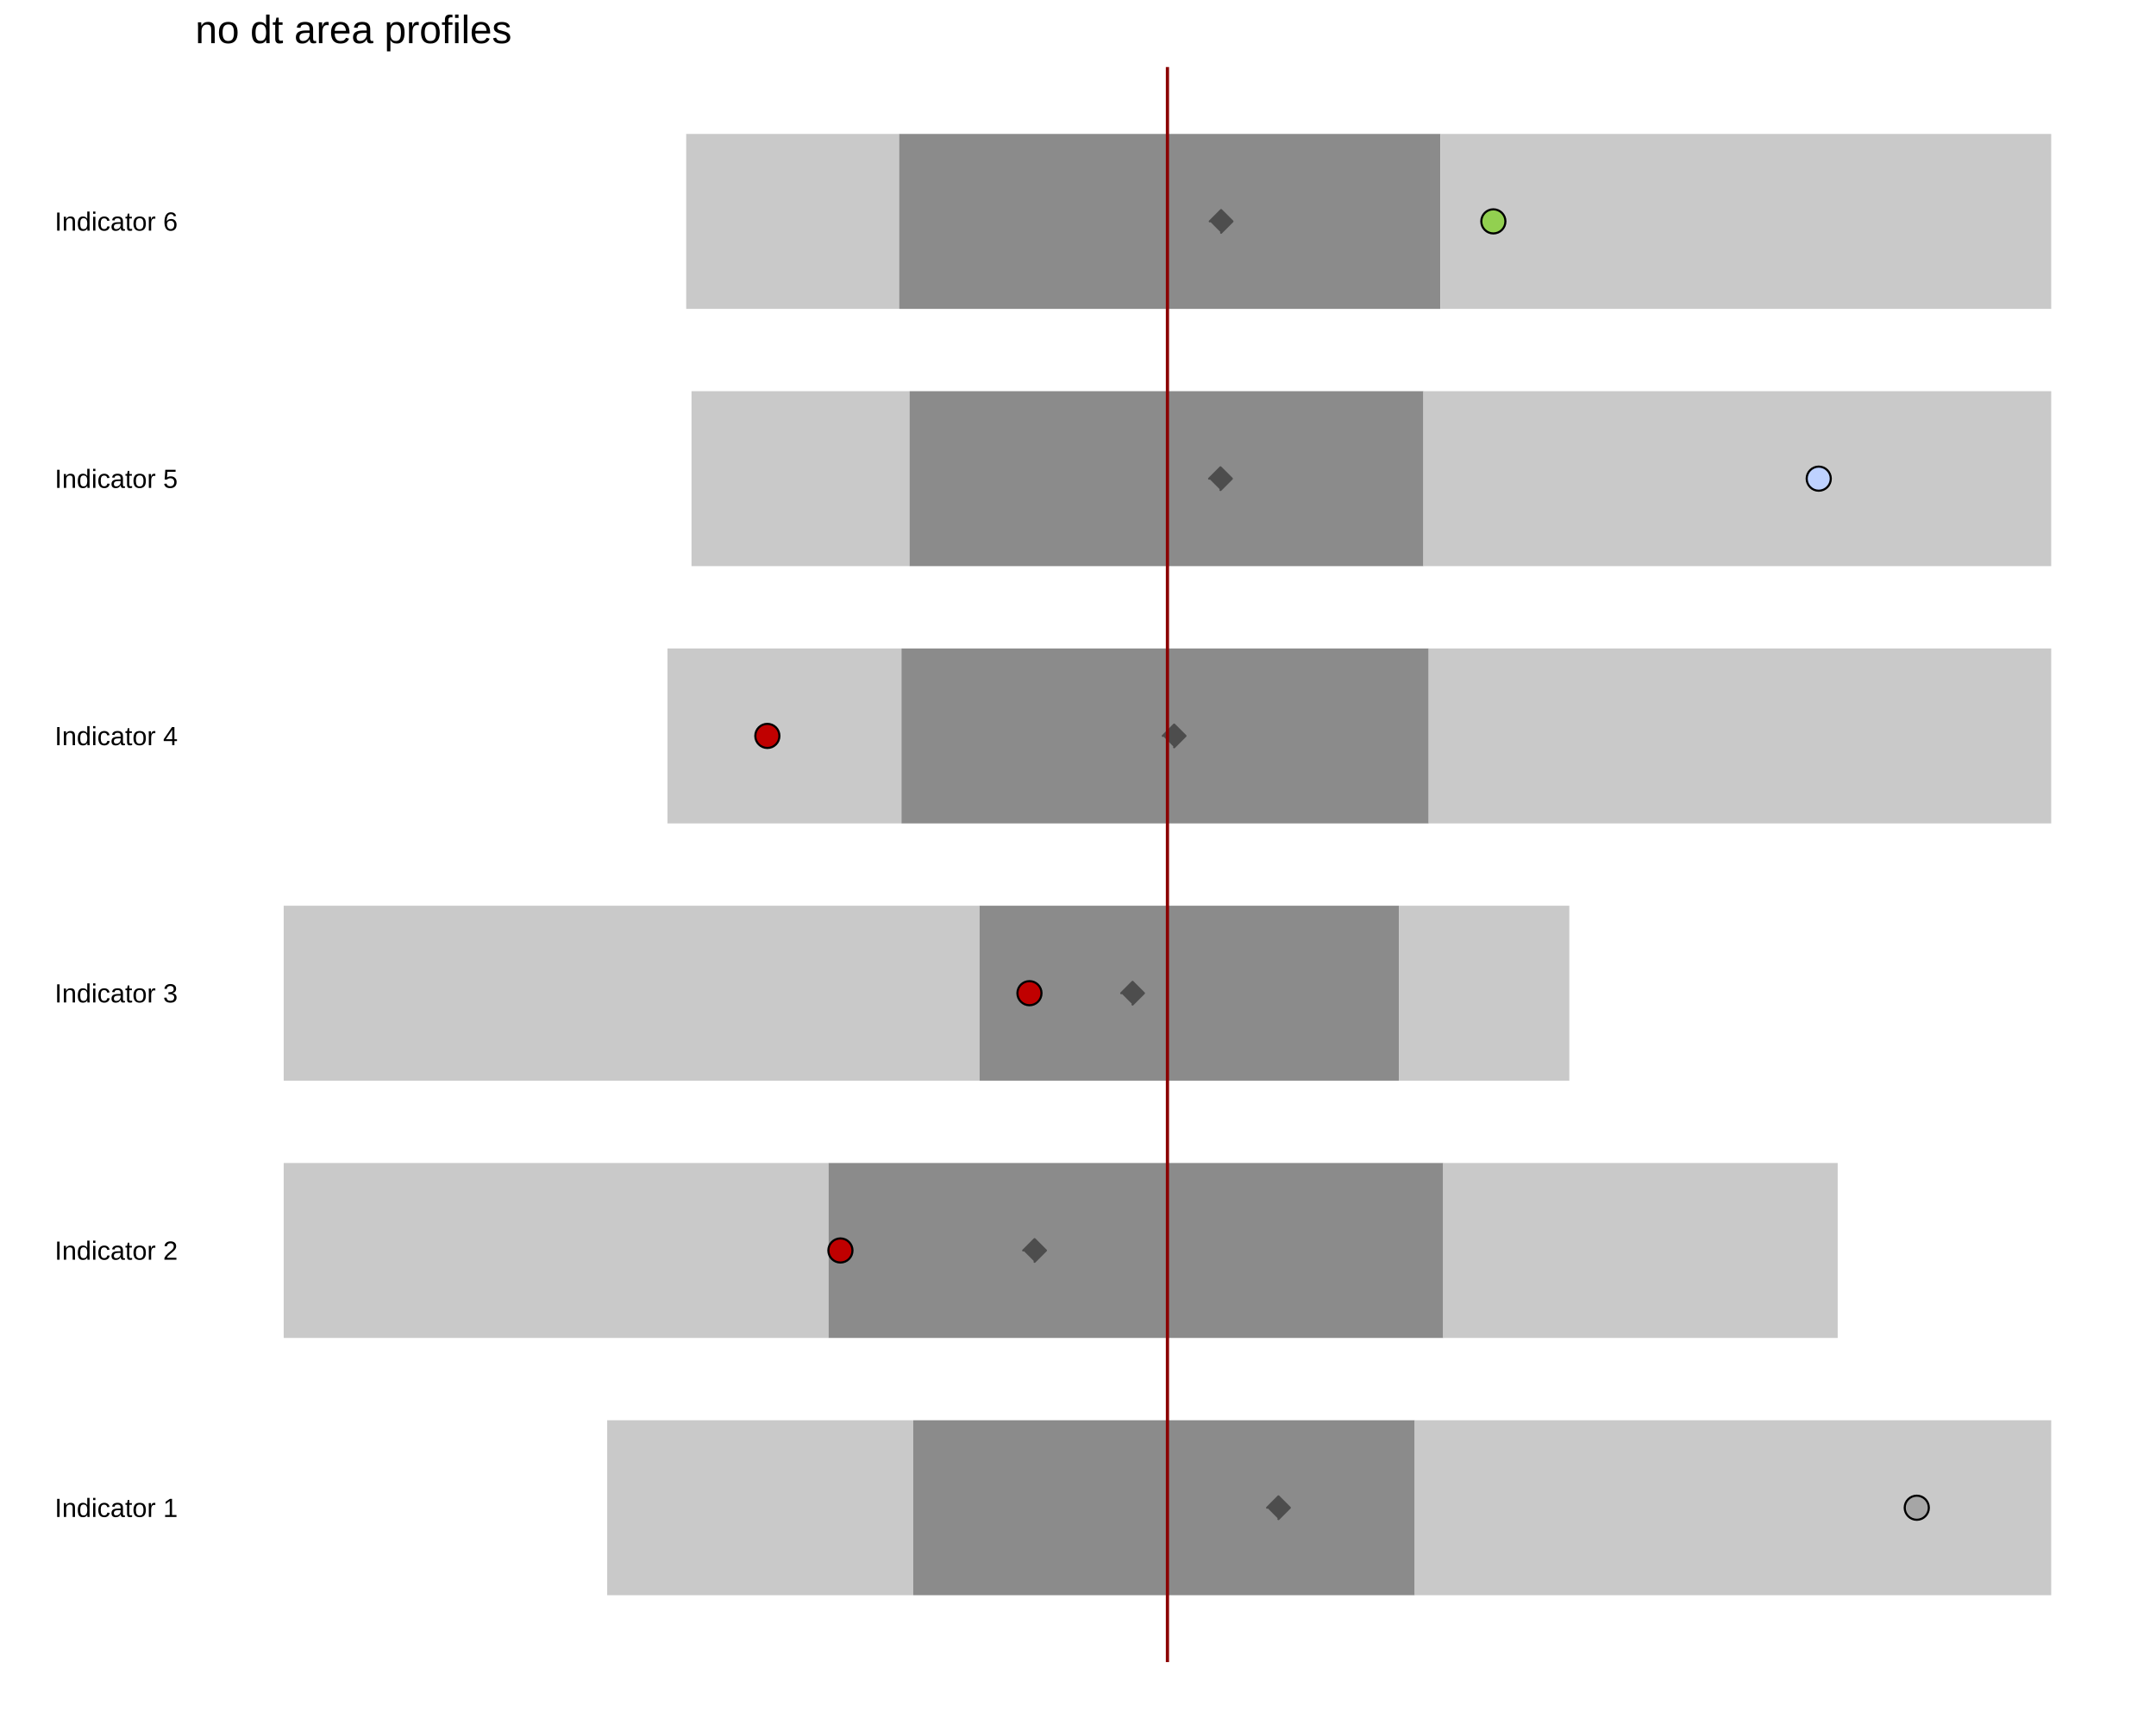
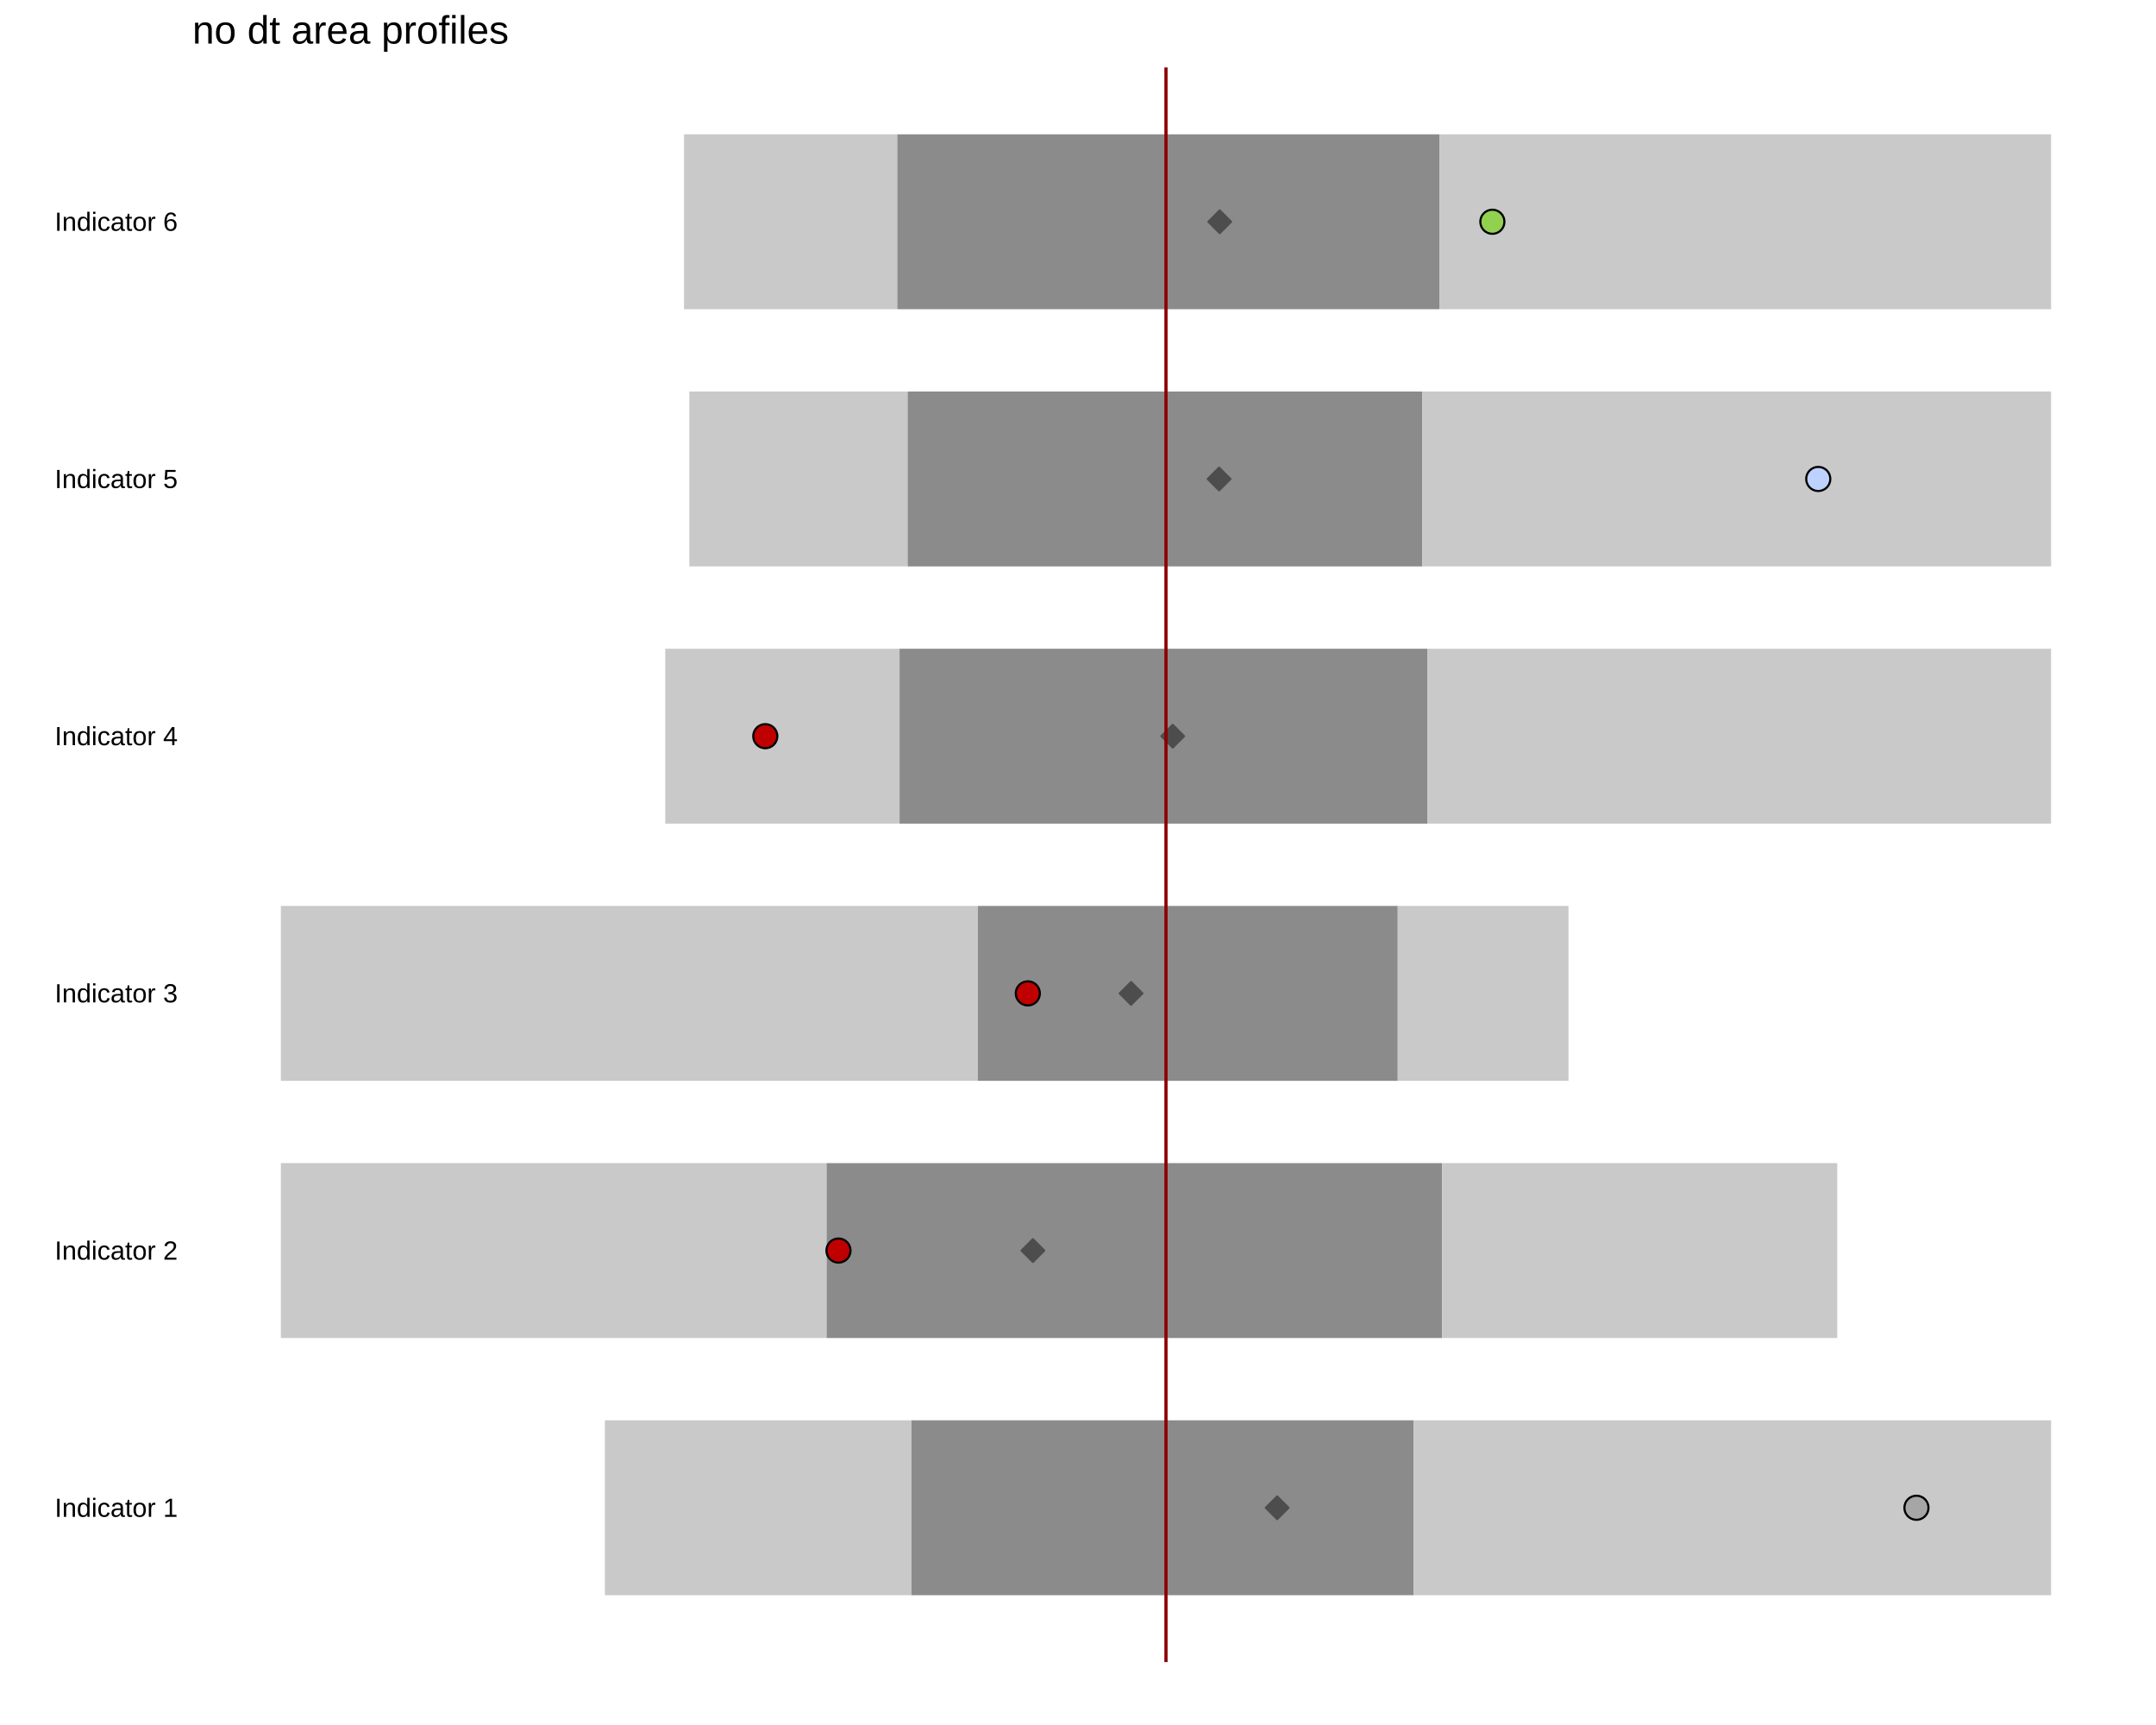
<svg xmlns="http://www.w3.org/2000/svg" viewBox="0 0 720.00 576.00">
  <defs>
    <style type="text/css">
-     line, polyline, path, rect, circle {
+     line, polyline, polygon, path, rect, circle {
      fill: none;
      stroke: #000000;
      stroke-linecap: round;
      stroke-linejoin: round;
      stroke-miterlimit: 10.00;
    }
  </style>
  </defs>
  <rect width="100%" height="100%" style="stroke: none; fill: #FFFFFF;" />
  <defs>
-     <clipPath id="cpNjUuMjIyNXw3MTQuNTIxfDU1NC45OTR8MjIuMzgwOA==">
-       <rect x="65.22" y="22.38" width="649.30" height="532.61" />
+     <clipPath id="cpNjQuMjR8NzE0LjUyfDU1NC45OXwyMi41Mg==">
+       <rect x="64.24" y="22.52" width="650.28" height="532.47" />
    </clipPath>
  </defs>
-   <rect x="94.74" y="474.24" width="108.04" height="58.42" style="stroke-width: 1.07; stroke: none; stroke-linecap: butt; fill: #FFFFFF;" clip-path="url(#cpNjUuMjIyNXw3MTQuNTIxfDU1NC45OTR8MjIuMzgwOA==)" />
-   <rect x="202.77" y="474.24" width="102.20" height="58.42" style="stroke-width: 1.07; stroke: none; stroke-linecap: butt; fill: #C9C9C9;" clip-path="url(#cpNjUuMjIyNXw3MTQuNTIxfDU1NC45OTR8MjIuMzgwOA==)" />
-   <rect x="304.97" y="474.24" width="167.50" height="58.42" style="stroke-width: 1.07; stroke: none; stroke-linecap: butt; fill: #8B8B8B;" clip-path="url(#cpNjUuMjIyNXw3MTQuNTIxfDU1NC45OTR8MjIuMzgwOA==)" />
-   <rect x="472.47" y="474.24" width="212.53" height="58.42" style="stroke-width: 1.07; stroke: none; stroke-linecap: butt; fill: #C9C9C9;" clip-path="url(#cpNjUuMjIyNXw3MTQuNTIxfDU1NC45OTR8MjIuMzgwOA==)" />
-   <rect x="94.74" y="388.34" width="0.00" height="58.42" style="stroke-width: 1.07; stroke: none; stroke-linecap: butt; fill: #FFFFFF;" clip-path="url(#cpNjUuMjIyNXw3MTQuNTIxfDU1NC45OTR8MjIuMzgwOA==)" />
-   <rect x="94.74" y="388.34" width="181.96" height="58.42" style="stroke-width: 1.07; stroke: none; stroke-linecap: butt; fill: #C9C9C9;" clip-path="url(#cpNjUuMjIyNXw3MTQuNTIxfDU1NC45OTR8MjIuMzgwOA==)" />
-   <rect x="276.70" y="388.34" width="205.27" height="58.42" style="stroke-width: 1.07; stroke: none; stroke-linecap: butt; fill: #8B8B8B;" clip-path="url(#cpNjUuMjIyNXw3MTQuNTIxfDU1NC45OTR8MjIuMzgwOA==)" />
-   <rect x="481.97" y="388.34" width="131.73" height="58.42" style="stroke-width: 1.07; stroke: none; stroke-linecap: butt; fill: #C9C9C9;" clip-path="url(#cpNjUuMjIyNXw3MTQuNTIxfDU1NC45OTR8MjIuMzgwOA==)" />
-   <rect x="94.74" y="302.43" width="0.00" height="58.42" style="stroke-width: 1.07; stroke: none; stroke-linecap: butt; fill: #FFFFFF;" clip-path="url(#cpNjUuMjIyNXw3MTQuNTIxfDU1NC45OTR8MjIuMzgwOA==)" />
-   <rect x="94.74" y="302.43" width="232.40" height="58.42" style="stroke-width: 1.07; stroke: none; stroke-linecap: butt; fill: #C9C9C9;" clip-path="url(#cpNjUuMjIyNXw3MTQuNTIxfDU1NC45OTR8MjIuMzgwOA==)" />
-   <rect x="327.13" y="302.43" width="140.02" height="58.42" style="stroke-width: 1.07; stroke: none; stroke-linecap: butt; fill: #8B8B8B;" clip-path="url(#cpNjUuMjIyNXw3MTQuNTIxfDU1NC45OTR8MjIuMzgwOA==)" />
-   <rect x="467.15" y="302.43" width="56.93" height="58.42" style="stroke-width: 1.07; stroke: none; stroke-linecap: butt; fill: #C9C9C9;" clip-path="url(#cpNjUuMjIyNXw3MTQuNTIxfDU1NC45OTR8MjIuMzgwOA==)" />
-   <rect x="94.74" y="216.53" width="128.16" height="58.42" style="stroke-width: 1.07; stroke: none; stroke-linecap: butt; fill: #FFFFFF;" clip-path="url(#cpNjUuMjIyNXw3MTQuNTIxfDU1NC45OTR8MjIuMzgwOA==)" />
-   <rect x="222.90" y="216.53" width="78.14" height="58.42" style="stroke-width: 1.07; stroke: none; stroke-linecap: butt; fill: #C9C9C9;" clip-path="url(#cpNjUuMjIyNXw3MTQuNTIxfDU1NC45OTR8MjIuMzgwOA==)" />
-   <rect x="301.04" y="216.53" width="176.08" height="58.42" style="stroke-width: 1.07; stroke: none; stroke-linecap: butt; fill: #8B8B8B;" clip-path="url(#cpNjUuMjIyNXw3MTQuNTIxfDU1NC45OTR8MjIuMzgwOA==)" />
-   <rect x="477.11" y="216.53" width="207.89" height="58.42" style="stroke-width: 1.07; stroke: none; stroke-linecap: butt; fill: #C9C9C9;" clip-path="url(#cpNjUuMjIyNXw3MTQuNTIxfDU1NC45OTR8MjIuMzgwOA==)" />
-   <rect x="94.74" y="130.62" width="136.19" height="58.42" style="stroke-width: 1.07; stroke: none; stroke-linecap: butt; fill: #FFFFFF;" clip-path="url(#cpNjUuMjIyNXw3MTQuNTIxfDU1NC45OTR8MjIuMzgwOA==)" />
-   <rect x="230.93" y="130.62" width="72.80" height="58.42" style="stroke-width: 1.07; stroke: none; stroke-linecap: butt; fill: #C9C9C9;" clip-path="url(#cpNjUuMjIyNXw3MTQuNTIxfDU1NC45OTR8MjIuMzgwOA==)" />
-   <rect x="303.73" y="130.62" width="171.63" height="58.42" style="stroke-width: 1.07; stroke: none; stroke-linecap: butt; fill: #8B8B8B;" clip-path="url(#cpNjUuMjIyNXw3MTQuNTIxfDU1NC45OTR8MjIuMzgwOA==)" />
-   <rect x="475.35" y="130.62" width="209.65" height="58.42" style="stroke-width: 1.07; stroke: none; stroke-linecap: butt; fill: #C9C9C9;" clip-path="url(#cpNjUuMjIyNXw3MTQuNTIxfDU1NC45OTR8MjIuMzgwOA==)" />
-   <rect x="94.74" y="44.72" width="134.43" height="58.42" style="stroke-width: 1.07; stroke: none; stroke-linecap: butt; fill: #FFFFFF;" clip-path="url(#cpNjUuMjIyNXw3MTQuNTIxfDU1NC45OTR8MjIuMzgwOA==)" />
-   <rect x="229.16" y="44.72" width="71.11" height="58.42" style="stroke-width: 1.07; stroke: none; stroke-linecap: butt; fill: #C9C9C9;" clip-path="url(#cpNjUuMjIyNXw3MTQuNTIxfDU1NC45OTR8MjIuMzgwOA==)" />
-   <rect x="300.27" y="44.72" width="180.77" height="58.42" style="stroke-width: 1.07; stroke: none; stroke-linecap: butt; fill: #8B8B8B;" clip-path="url(#cpNjUuMjIyNXw3MTQuNTIxfDU1NC45OTR8MjIuMzgwOA==)" />
-   <rect x="481.04" y="44.72" width="203.96" height="58.42" style="stroke-width: 1.07; stroke: none; stroke-linecap: butt; fill: #C9C9C9;" clip-path="url(#cpNjUuMjIyNXw3MTQuNTIxfDU1NC45OTR8MjIuMzgwOA==)" />
-   <polyline points="426.94,507.24 430.73,503.45 426.94,499.66 423.16,503.45 " style="stroke-width: 0.71; stroke: #4D4D4D; fill: #4D4D4D;" clip-path="url(#cpNjUuMjIyNXw3MTQuNTIxfDU1NC45OTR8MjIuMzgwOA==)" />
-   <polyline points="345.50,421.33 349.29,417.55 345.50,413.76 341.71,417.55 " style="stroke-width: 0.71; stroke: #4D4D4D; fill: #4D4D4D;" clip-path="url(#cpNjUuMjIyNXw3MTQuNTIxfDU1NC45OTR8MjIuMzgwOA==)" />
-   <polyline points="378.22,335.43 382.01,331.64 378.22,327.85 374.44,331.64 " style="stroke-width: 0.71; stroke: #4D4D4D; fill: #4D4D4D;" clip-path="url(#cpNjUuMjIyNXw3MTQuNTIxfDU1NC45OTR8MjIuMzgwOA==)" />
-   <polyline points="392.11,249.52 395.90,245.73 392.11,241.95 388.32,245.73 " style="stroke-width: 0.71; stroke: #4D4D4D; fill: #4D4D4D;" clip-path="url(#cpNjUuMjIyNXw3MTQuNTIxfDU1NC45OTR8MjIuMzgwOA==)" />
-   <polyline points="407.58,163.62 411.37,159.83 407.58,156.04 403.79,159.83 " style="stroke-width: 0.71; stroke: #4D4D4D; fill: #4D4D4D;" clip-path="url(#cpNjUuMjIyNXw3MTQuNTIxfDU1NC45OTR8MjIuMzgwOA==)" />
-   <polyline points="407.79,77.71 411.58,73.92 407.79,70.14 404.01,73.92 " style="stroke-width: 0.71; stroke: #4D4D4D; fill: #4D4D4D;" clip-path="url(#cpNjUuMjIyNXw3MTQuNTIxfDU1NC45OTR8MjIuMzgwOA==)" />
-   <circle cx="640.11" cy="503.45" r="3.02pt" style="stroke-width: 0.71; fill: #A6A6A6;" clip-path="url(#cpNjUuMjIyNXw3MTQuNTIxfDU1NC45OTR8MjIuMzgwOA==)" />
-   <circle cx="280.66" cy="417.55" r="3.02pt" style="stroke-width: 0.71; fill: #C00000;" clip-path="url(#cpNjUuMjIyNXw3MTQuNTIxfDU1NC45OTR8MjIuMzgwOA==)" />
-   <circle cx="343.79" cy="331.64" r="3.02pt" style="stroke-width: 0.71; fill: #C00000;" clip-path="url(#cpNjUuMjIyNXw3MTQuNTIxfDU1NC45OTR8MjIuMzgwOA==)" />
-   <circle cx="256.26" cy="245.73" r="3.02pt" style="stroke-width: 0.71; fill: #C00000;" clip-path="url(#cpNjUuMjIyNXw3MTQuNTIxfDU1NC45OTR8MjIuMzgwOA==)" />
-   <circle cx="607.37" cy="159.83" r="3.02pt" style="stroke-width: 0.71; fill: #BED2FF;" clip-path="url(#cpNjUuMjIyNXw3MTQuNTIxfDU1NC45OTR8MjIuMzgwOA==)" />
-   <circle cx="498.71" cy="73.92" r="3.02pt" style="stroke-width: 0.71; fill: #92D050;" clip-path="url(#cpNjUuMjIyNXw3MTQuNTIxfDU1NC45OTR8MjIuMzgwOA==)" />
-   <line x1="389.87" y1="554.99" x2="389.87" y2="22.38" style="stroke-width: 1.07; stroke: #8B0000; stroke-linecap: butt;" clip-path="url(#cpNjUuMjIyNXw3MTQuNTIxfDU1NC45OTR8MjIuMzgwOA==)" />
+   <rect x="93.80" y="474.26" width="108.20" height="58.40" style="stroke-width: 1.07; stroke: none; stroke-linecap: butt; fill: #FFFFFF;" clip-path="url(#cpNjQuMjR8NzE0LjUyfDU1NC45OXwyMi41Mg==)" />
+   <rect x="202.00" y="474.26" width="102.36" height="58.40" style="stroke-width: 1.07; stroke: none; stroke-linecap: butt; fill: #C9C9C9;" clip-path="url(#cpNjQuMjR8NzE0LjUyfDU1NC45OXwyMi41Mg==)" />
+   <rect x="304.36" y="474.26" width="167.75" height="58.40" style="stroke-width: 1.07; stroke: none; stroke-linecap: butt; fill: #8B8B8B;" clip-path="url(#cpNjQuMjR8NzE0LjUyfDU1NC45OXwyMi41Mg==)" />
+   <rect x="472.11" y="474.26" width="212.85" height="58.40" style="stroke-width: 1.07; stroke: none; stroke-linecap: butt; fill: #C9C9C9;" clip-path="url(#cpNjQuMjR8NzE0LjUyfDU1NC45OXwyMi41Mg==)" />
+   <rect x="93.80" y="388.38" width="0.00" height="58.40" style="stroke-width: 1.07; stroke: none; stroke-linecap: butt; fill: #FFFFFF;" clip-path="url(#cpNjQuMjR8NzE0LjUyfDU1NC45OXwyMi41Mg==)" />
+   <rect x="93.80" y="388.38" width="182.24" height="58.40" style="stroke-width: 1.07; stroke: none; stroke-linecap: butt; fill: #C9C9C9;" clip-path="url(#cpNjQuMjR8NzE0LjUyfDU1NC45OXwyMi41Mg==)" />
+   <rect x="276.04" y="388.38" width="205.58" height="58.40" style="stroke-width: 1.07; stroke: none; stroke-linecap: butt; fill: #8B8B8B;" clip-path="url(#cpNjQuMjR8NzE0LjUyfDU1NC45OXwyMi41Mg==)" />
+   <rect x="481.62" y="388.38" width="131.93" height="58.40" style="stroke-width: 1.07; stroke: none; stroke-linecap: butt; fill: #C9C9C9;" clip-path="url(#cpNjQuMjR8NzE0LjUyfDU1NC45OXwyMi41Mg==)" />
+   <rect x="93.80" y="302.50" width="0.00" height="58.40" style="stroke-width: 1.07; stroke: none; stroke-linecap: butt; fill: #FFFFFF;" clip-path="url(#cpNjQuMjR8NzE0LjUyfDU1NC45OXwyMi41Mg==)" />
+   <rect x="93.80" y="302.50" width="232.75" height="58.40" style="stroke-width: 1.07; stroke: none; stroke-linecap: butt; fill: #C9C9C9;" clip-path="url(#cpNjQuMjR8NzE0LjUyfDU1NC45OXwyMi41Mg==)" />
+   <rect x="326.55" y="302.50" width="140.23" height="58.40" style="stroke-width: 1.07; stroke: none; stroke-linecap: butt; fill: #8B8B8B;" clip-path="url(#cpNjQuMjR8NzE0LjUyfDU1NC45OXwyMi41Mg==)" />
+   <rect x="466.78" y="302.50" width="57.02" height="58.40" style="stroke-width: 1.07; stroke: none; stroke-linecap: butt; fill: #C9C9C9;" clip-path="url(#cpNjQuMjR8NzE0LjUyfDU1NC45OXwyMi41Mg==)" />
+   <rect x="93.80" y="216.62" width="128.35" height="58.40" style="stroke-width: 1.07; stroke: none; stroke-linecap: butt; fill: #FFFFFF;" clip-path="url(#cpNjQuMjR8NzE0LjUyfDU1NC45OXwyMi41Mg==)" />
+   <rect x="222.16" y="216.62" width="78.26" height="58.40" style="stroke-width: 1.07; stroke: none; stroke-linecap: butt; fill: #C9C9C9;" clip-path="url(#cpNjQuMjR8NzE0LjUyfDU1NC45OXwyMi41Mg==)" />
+   <rect x="300.41" y="216.62" width="176.34" height="58.40" style="stroke-width: 1.07; stroke: none; stroke-linecap: butt; fill: #8B8B8B;" clip-path="url(#cpNjQuMjR8NzE0LjUyfDU1NC45OXwyMi41Mg==)" />
+   <rect x="476.75" y="216.62" width="208.21" height="58.40" style="stroke-width: 1.07; stroke: none; stroke-linecap: butt; fill: #C9C9C9;" clip-path="url(#cpNjQuMjR8NzE0LjUyfDU1NC45OXwyMi41Mg==)" />
+   <rect x="93.80" y="130.73" width="136.40" height="58.40" style="stroke-width: 1.07; stroke: none; stroke-linecap: butt; fill: #FFFFFF;" clip-path="url(#cpNjQuMjR8NzE0LjUyfDU1NC45OXwyMi41Mg==)" />
+   <rect x="230.20" y="130.73" width="72.91" height="58.40" style="stroke-width: 1.07; stroke: none; stroke-linecap: butt; fill: #C9C9C9;" clip-path="url(#cpNjQuMjR8NzE0LjUyfDU1NC45OXwyMi41Mg==)" />
+   <rect x="303.11" y="130.73" width="171.88" height="58.40" style="stroke-width: 1.07; stroke: none; stroke-linecap: butt; fill: #8B8B8B;" clip-path="url(#cpNjQuMjR8NzE0LjUyfDU1NC45OXwyMi41Mg==)" />
+   <rect x="474.99" y="130.73" width="209.97" height="58.40" style="stroke-width: 1.07; stroke: none; stroke-linecap: butt; fill: #C9C9C9;" clip-path="url(#cpNjQuMjR8NzE0LjUyfDU1NC45OXwyMi41Mg==)" />
+   <rect x="93.80" y="44.85" width="134.63" height="58.40" style="stroke-width: 1.07; stroke: none; stroke-linecap: butt; fill: #FFFFFF;" clip-path="url(#cpNjQuMjR8NzE0LjUyfDU1NC45OXwyMi41Mg==)" />
+   <rect x="228.43" y="44.85" width="71.22" height="58.40" style="stroke-width: 1.07; stroke: none; stroke-linecap: butt; fill: #C9C9C9;" clip-path="url(#cpNjQuMjR8NzE0LjUyfDU1NC45OXwyMi41Mg==)" />
+   <rect x="299.65" y="44.85" width="181.04" height="58.40" style="stroke-width: 1.07; stroke: none; stroke-linecap: butt; fill: #8B8B8B;" clip-path="url(#cpNjQuMjR8NzE0LjUyfDU1NC45OXwyMi41Mg==)" />
+   <rect x="480.69" y="44.85" width="204.27" height="58.40" style="stroke-width: 1.07; stroke: none; stroke-linecap: butt; fill: #C9C9C9;" clip-path="url(#cpNjQuMjR8NzE0LjUyfDU1NC45OXwyMi41Mg==)" />
+   <polygon points="426.51,507.25 430.30,503.46 426.51,499.68 422.72,503.46 " style="stroke-width: 0.71; stroke: #4D4D4D; fill: #4D4D4D;" clip-path="url(#cpNjQuMjR8NzE0LjUyfDU1NC45OXwyMi41Mg==)" />
+   <polygon points="344.94,421.37 348.73,417.58 344.94,413.79 341.16,417.58 " style="stroke-width: 0.71; stroke: #4D4D4D; fill: #4D4D4D;" clip-path="url(#cpNjQuMjR8NzE0LjUyfDU1NC45OXwyMi41Mg==)" />
+   <polygon points="377.72,335.49 381.51,331.70 377.72,327.91 373.93,331.70 " style="stroke-width: 0.71; stroke: #4D4D4D; fill: #4D4D4D;" clip-path="url(#cpNjQuMjR8NzE0LjUyfDU1NC45OXwyMi41Mg==)" />
+   <polygon points="391.63,249.60 395.41,245.82 391.63,242.03 387.84,245.82 " style="stroke-width: 0.71; stroke: #4D4D4D; fill: #4D4D4D;" clip-path="url(#cpNjQuMjR8NzE0LjUyfDU1NC45OXwyMi41Mg==)" />
+   <polygon points="407.12,163.72 410.91,159.93 407.12,156.15 403.33,159.93 " style="stroke-width: 0.71; stroke: #4D4D4D; fill: #4D4D4D;" clip-path="url(#cpNjQuMjR8NzE0LjUyfDU1NC45OXwyMi41Mg==)" />
+   <polygon points="407.33,77.84 411.12,74.05 407.33,70.26 403.54,74.05 " style="stroke-width: 0.71; stroke: #4D4D4D; fill: #4D4D4D;" clip-path="url(#cpNjQuMjR8NzE0LjUyfDU1NC45OXwyMi41Mg==)" />
+   <circle cx="640.00" cy="503.46" r="3.02pt" style="stroke-width: 0.71; fill: #A6A6A6;" clip-path="url(#cpNjQuMjR8NzE0LjUyfDU1NC45OXwyMi41Mg==)" />
+   <circle cx="280.01" cy="417.58" r="3.02pt" style="stroke-width: 0.71; fill: #C00000;" clip-path="url(#cpNjQuMjR8NzE0LjUyfDU1NC45OXwyMi41Mg==)" />
+   <circle cx="343.24" cy="331.70" r="3.02pt" style="stroke-width: 0.71; fill: #C00000;" clip-path="url(#cpNjQuMjR8NzE0LjUyfDU1NC45OXwyMi41Mg==)" />
+   <circle cx="255.57" cy="245.82" r="3.02pt" style="stroke-width: 0.71; fill: #C00000;" clip-path="url(#cpNjQuMjR8NzE0LjUyfDU1NC45OXwyMi41Mg==)" />
+   <circle cx="607.21" cy="159.93" r="3.02pt" style="stroke-width: 0.71; fill: #BED2FF;" clip-path="url(#cpNjQuMjR8NzE0LjUyfDU1NC45OXwyMi41Mg==)" />
+   <circle cx="498.38" cy="74.05" r="3.02pt" style="stroke-width: 0.71; fill: #92D050;" clip-path="url(#cpNjQuMjR8NzE0LjUyfDU1NC45OXwyMi41Mg==)" />
+   <line x1="389.38" y1="554.99" x2="389.38" y2="22.52" style="stroke-width: 1.07; stroke: #8B0000; stroke-linecap: butt;" clip-path="url(#cpNjQuMjR8NzE0LjUyfDU1NC45OXwyMi41Mg==)" />
  <defs>
-     <clipPath id="cpMHw3MjB8NTc2fDA=">
+     <clipPath id="cpMC4wMHw3MjAuMDB8NTc2LjAwfDAuMDA=">
      <rect x="0.00" y="0.00" width="720.00" height="576.00" />
    </clipPath>
  </defs>
-   <g clip-path="url(#cpMHw3MjB8NTc2fDA=)">
-     <text x="18.27" y="506.54" style="font-size: 8.80px; font-family: Liberation Sans;" textLength="42.02px" lengthAdjust="spacingAndGlyphs">Indicator 1</text>
+   <g clip-path="url(#cpMC4wMHw3MjAuMDB8NTc2LjAwfDAuMDA=)">
+     <text x="18.27" y="506.49" style="font-size: 8.80px; font-family: Liberation Sans;" textLength="41.05px" lengthAdjust="spacingAndGlyphs">Indicator 1</text>
  </g>
-   <g clip-path="url(#cpMHw3MjB8NTc2fDA=)">
-     <text x="18.27" y="420.64" style="font-size: 8.80px; font-family: Liberation Sans;" textLength="42.02px" lengthAdjust="spacingAndGlyphs">Indicator 2</text>
+   <g clip-path="url(#cpMC4wMHw3MjAuMDB8NTc2LjAwfDAuMDA=)">
+     <text x="18.27" y="420.61" style="font-size: 8.80px; font-family: Liberation Sans;" textLength="41.05px" lengthAdjust="spacingAndGlyphs">Indicator 2</text>
  </g>
-   <g clip-path="url(#cpMHw3MjB8NTc2fDA=)">
-     <text x="18.27" y="334.73" style="font-size: 8.80px; font-family: Liberation Sans;" textLength="42.02px" lengthAdjust="spacingAndGlyphs">Indicator 3</text>
+   <g clip-path="url(#cpMC4wMHw3MjAuMDB8NTc2LjAwfDAuMDA=)">
+     <text x="18.27" y="334.72" style="font-size: 8.80px; font-family: Liberation Sans;" textLength="41.05px" lengthAdjust="spacingAndGlyphs">Indicator 3</text>
  </g>
-   <g clip-path="url(#cpMHw3MjB8NTc2fDA=)">
-     <text x="18.27" y="248.83" style="font-size: 8.80px; font-family: Liberation Sans;" textLength="42.02px" lengthAdjust="spacingAndGlyphs">Indicator 4</text>
+   <g clip-path="url(#cpMC4wMHw3MjAuMDB8NTc2LjAwfDAuMDA=)">
+     <text x="18.27" y="248.84" style="font-size: 8.80px; font-family: Liberation Sans;" textLength="41.05px" lengthAdjust="spacingAndGlyphs">Indicator 4</text>
  </g>
-   <g clip-path="url(#cpMHw3MjB8NTc2fDA=)">
-     <text x="18.27" y="162.92" style="font-size: 8.80px; font-family: Liberation Sans;" textLength="42.02px" lengthAdjust="spacingAndGlyphs">Indicator 5</text>
+   <g clip-path="url(#cpMC4wMHw3MjAuMDB8NTc2LjAwfDAuMDA=)">
+     <text x="18.27" y="162.96" style="font-size: 8.80px; font-family: Liberation Sans;" textLength="41.05px" lengthAdjust="spacingAndGlyphs">Indicator 5</text>
  </g>
-   <g clip-path="url(#cpMHw3MjB8NTc2fDA=)">
-     <text x="18.27" y="77.02" style="font-size: 8.80px; font-family: Liberation Sans;" textLength="42.02px" lengthAdjust="spacingAndGlyphs">Indicator 6</text>
+   <g clip-path="url(#cpMC4wMHw3MjAuMDB8NTc2LjAwfDAuMDA=)">
+     <text x="18.27" y="77.07" style="font-size: 8.80px; font-family: Liberation Sans;" textLength="41.05px" lengthAdjust="spacingAndGlyphs">Indicator 6</text>
  </g>
-   <g clip-path="url(#cpMHw3MjB8NTc2fDA=)">
-     <text x="65.22" y="14.42" style="font-size: 13.20px; font-family: Liberation Sans;" textLength="104.06px" lengthAdjust="spacingAndGlyphs">no dt area profiles</text>
+   <g clip-path="url(#cpMC4wMHw3MjAuMDB8NTc2LjAwfDAuMDA=)">
+     <text x="64.24" y="14.56" style="font-size: 13.20px; font-family: Liberation Sans;" textLength="105.48px" lengthAdjust="spacingAndGlyphs">no dt area profiles</text>
  </g>
</svg>
